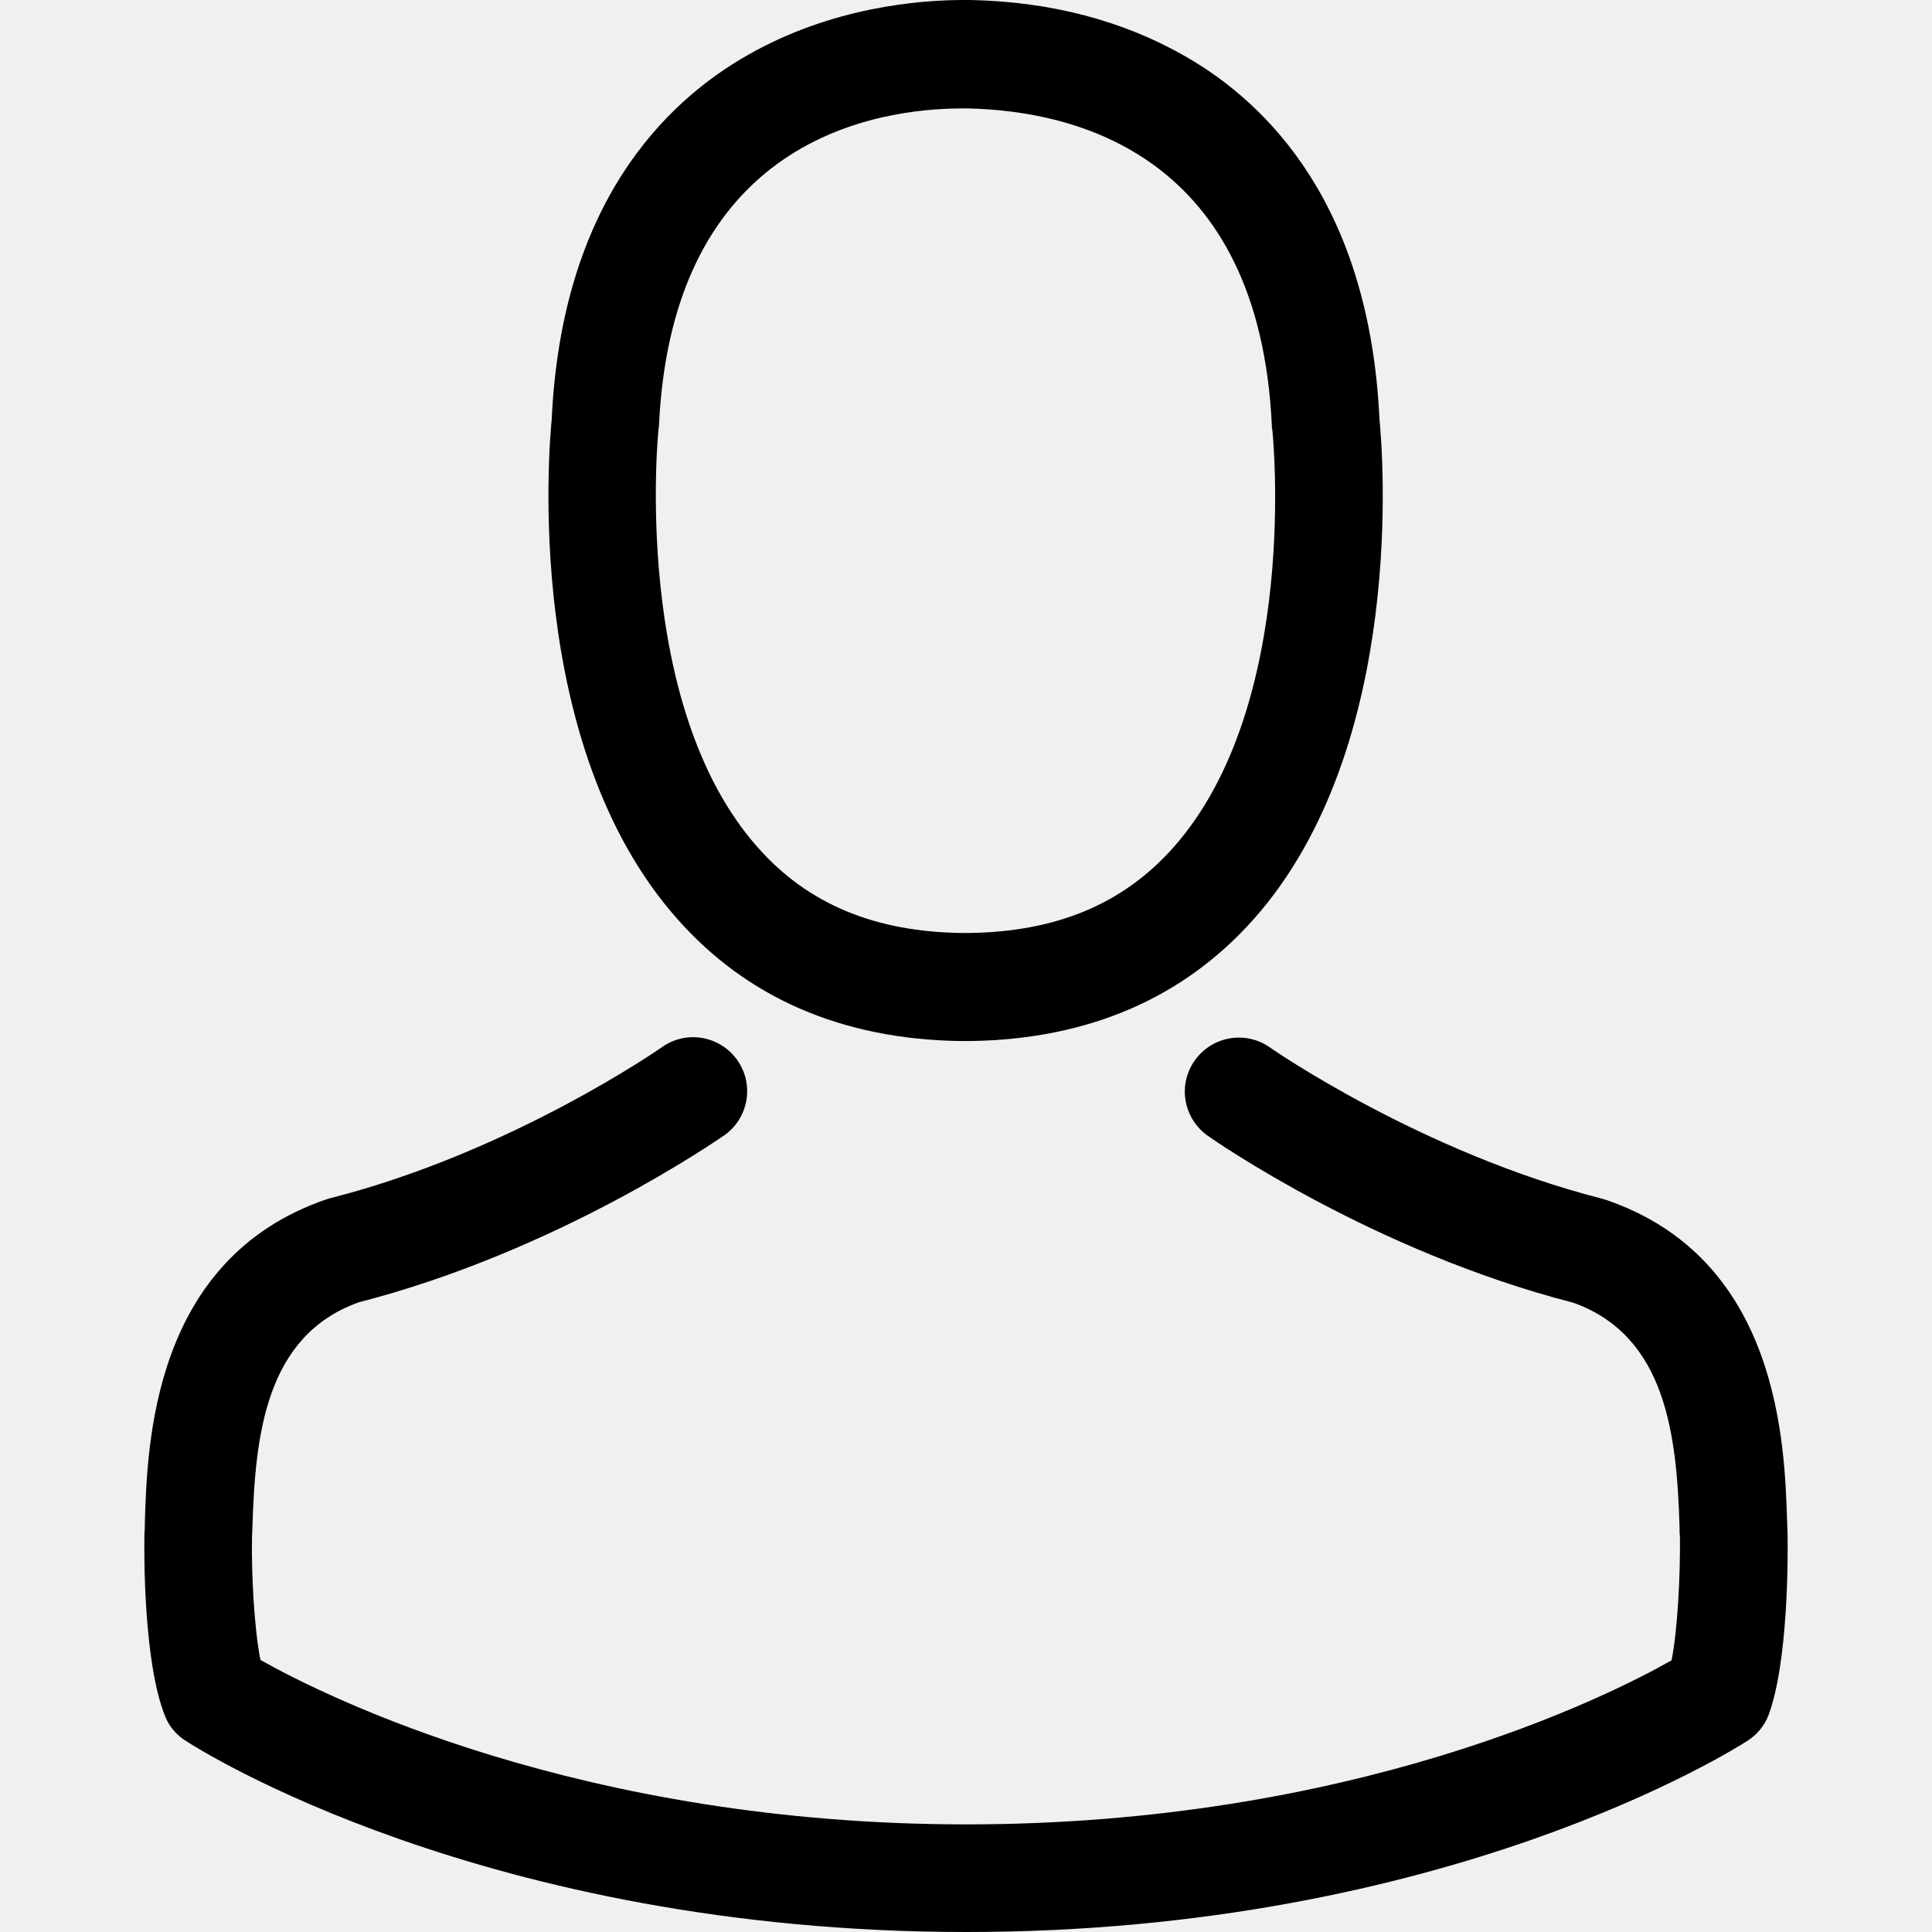
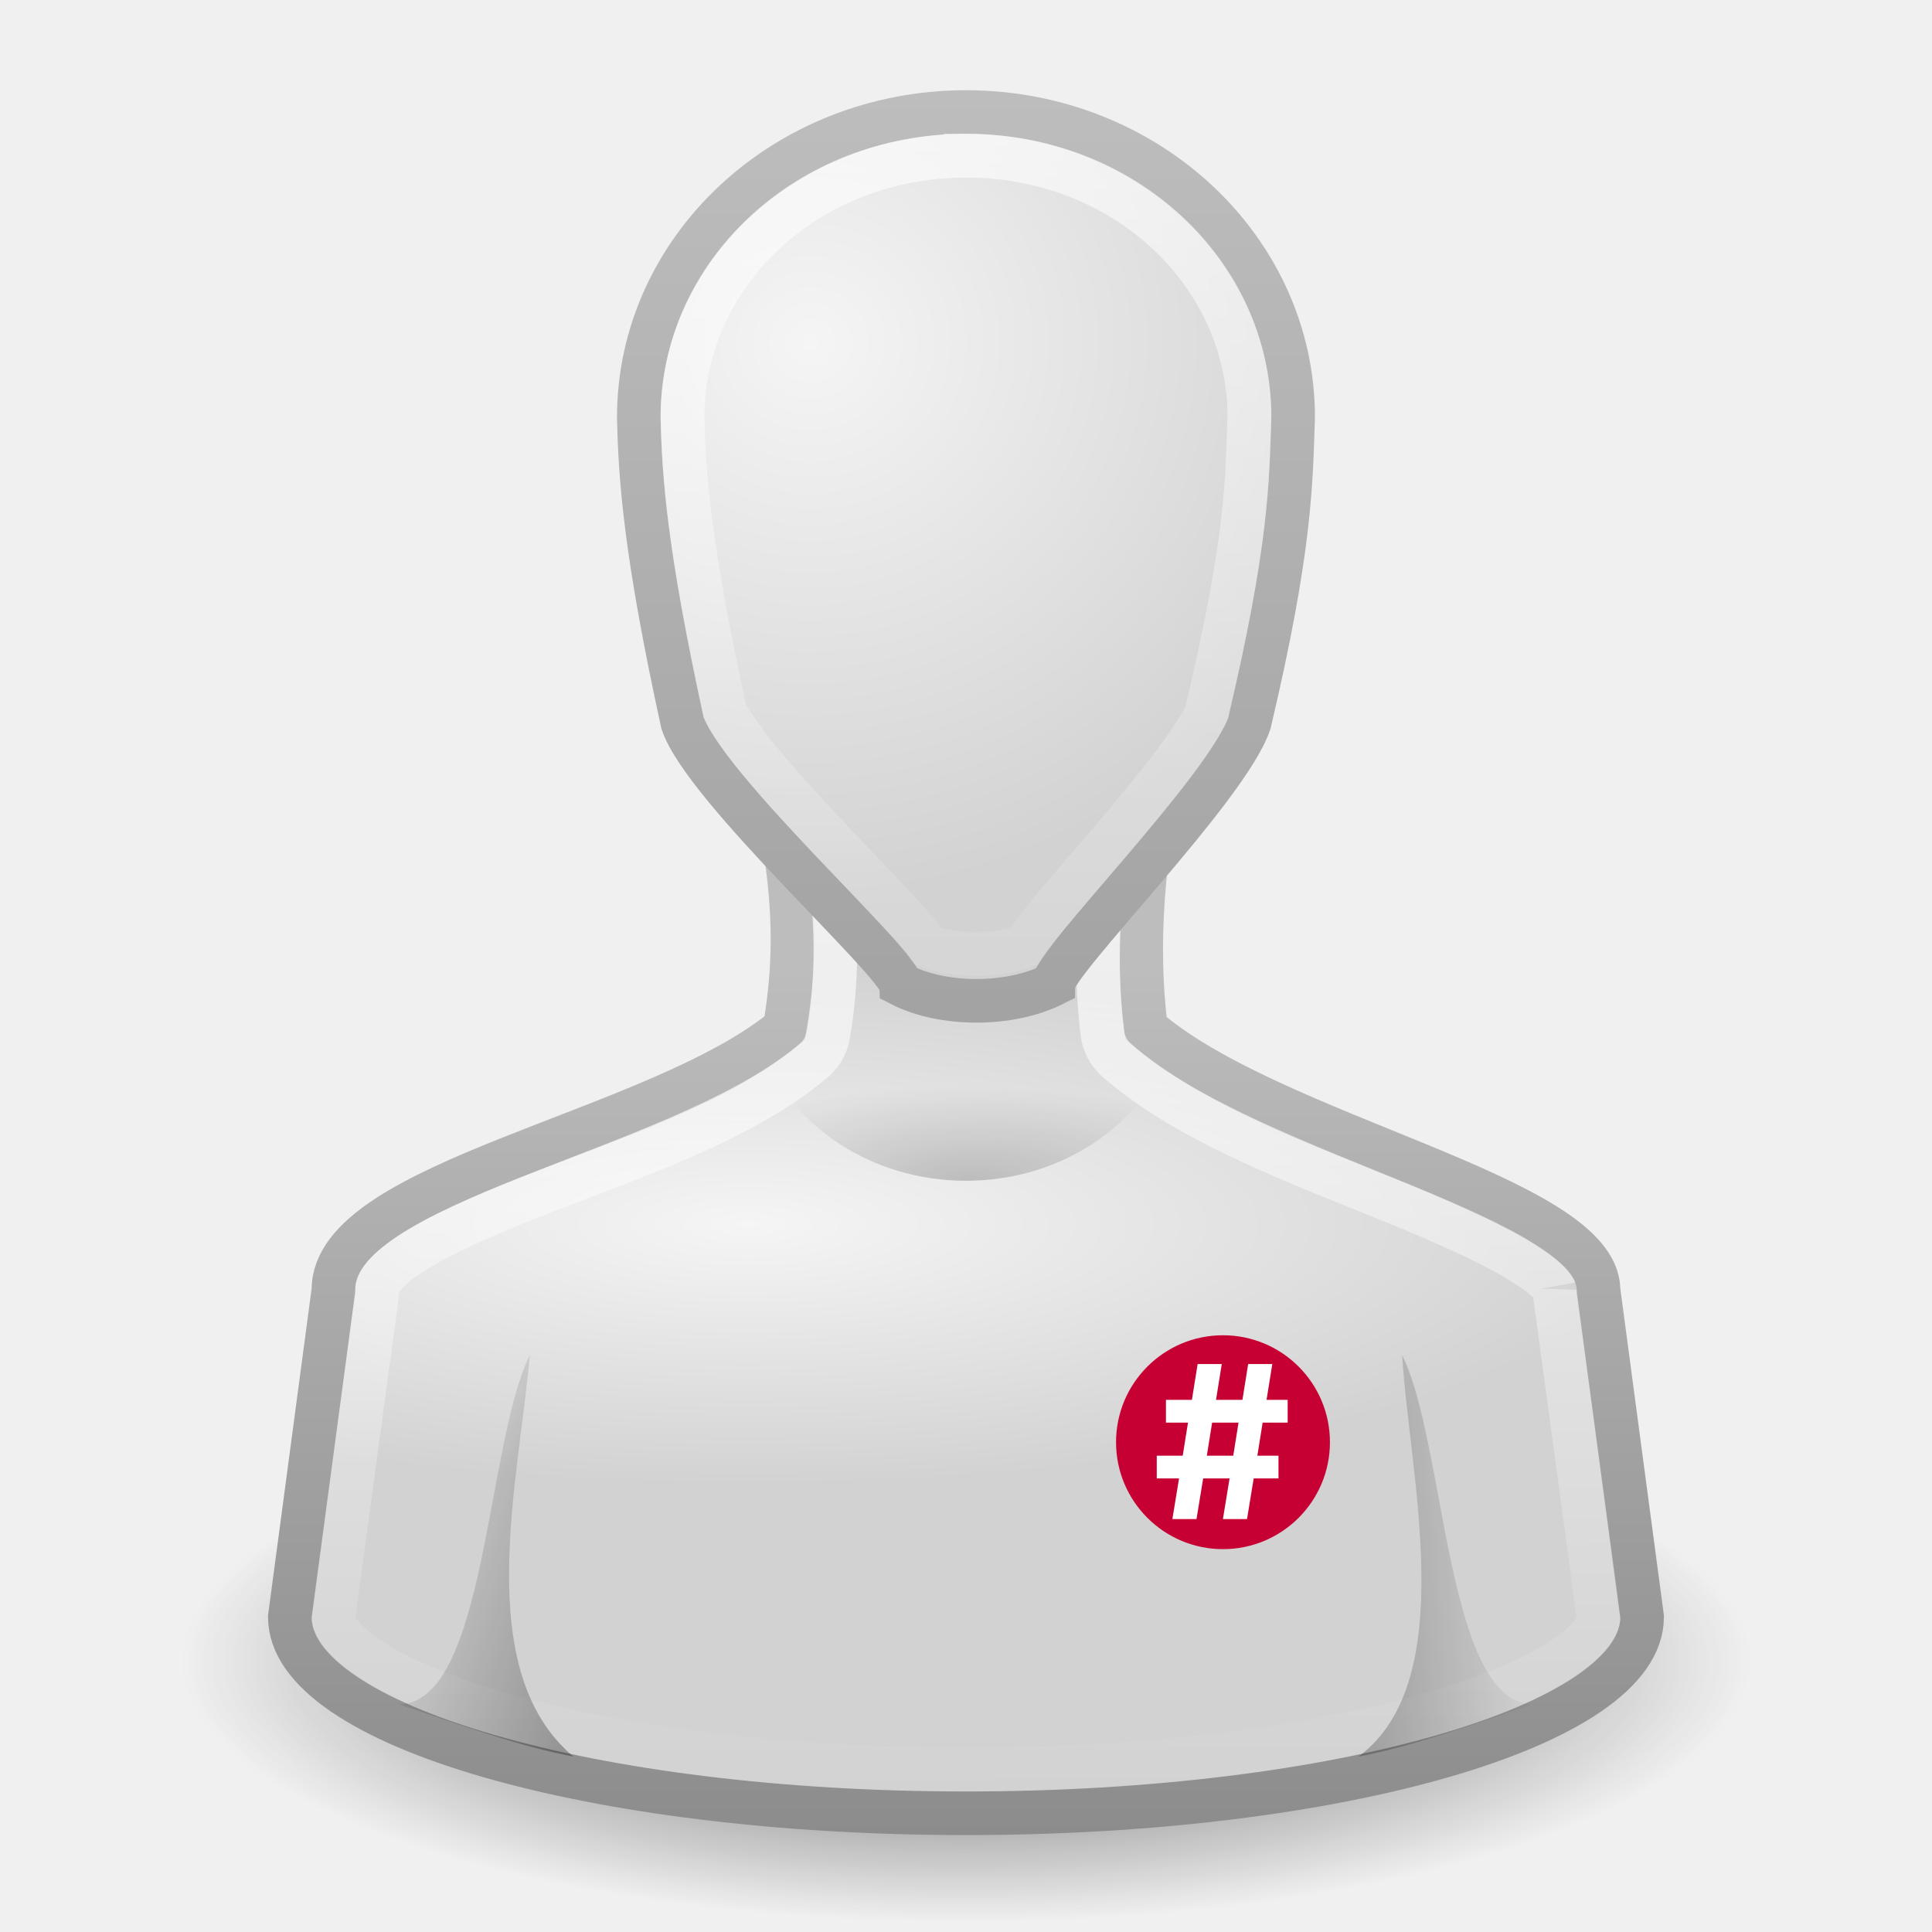
- <svg xmlns="http://www.w3.org/2000/svg" version="1.1" id="Capa_1" x="0px" y="0px" viewBox="0 0 482.9 482.9" style="enable-background:new 0 0 482.9 482.9;" xml:space="preserve">
-   <g>
-     <g>
-       <path d="M239.7,260.2c0.5,0,1,0,1.6,0c0.2,0,0.4,0,0.6,0c0.3,0,0.7,0,1,0c29.3-0.5,53-10.8,70.5-30.5    c38.5-43.4,32.1-117.8,31.4-124.9c-2.5-53.3-27.7-78.8-48.5-90.7C280.8,5.2,262.7,0.4,242.5,0h-0.7c-0.1,0-0.3,0-0.4,0h-0.6    c-11.1,0-32.9,1.8-53.8,13.7c-21,11.9-46.6,37.4-49.1,91.1c-0.7,7.1-7.1,81.5,31.4,124.9C186.7,249.4,210.4,259.7,239.7,260.2z     M164.6,107.3c0-0.3,0.1-0.6,0.1-0.8c3.3-71.7,54.2-79.4,76-79.4h0.4c0.2,0,0.5,0,0.8,0c27,0.6,72.9,11.6,76,79.4    c0,0.3,0,0.6,0.1,0.8c0.1,0.7,7.1,68.7-24.7,104.5c-12.6,14.2-29.4,21.2-51.5,21.4c-0.2,0-0.3,0-0.5,0l0,0c-0.2,0-0.3,0-0.5,0    c-22-0.2-38.9-7.2-51.4-21.4C157.7,176.2,164.5,107.9,164.6,107.3z" />
-       <path d="M446.8,383.6c0-0.1,0-0.2,0-0.3c0-0.8-0.1-1.6-0.1-2.5c-0.6-19.8-1.9-66.1-45.3-80.9c-0.3-0.1-0.7-0.2-1-0.3    c-45.1-11.5-82.6-37.5-83-37.8c-6.1-4.3-14.5-2.8-18.8,3.3c-4.3,6.1-2.8,14.5,3.3,18.8c1.7,1.2,41.5,28.9,91.3,41.7    c23.3,8.3,25.9,33.2,26.6,56c0,0.9,0,1.7,0.1,2.5c0.1,9-0.5,22.9-2.1,30.9c-16.2,9.2-79.7,41-176.3,41    c-96.2,0-160.1-31.9-176.4-41.1c-1.6-8-2.3-21.9-2.1-30.9c0-0.8,0.1-1.6,0.1-2.5c0.7-22.8,3.3-47.7,26.6-56    c49.8-12.8,89.6-40.6,91.3-41.7c6.1-4.3,7.6-12.7,3.3-18.8c-4.3-6.1-12.7-7.6-18.8-3.3c-0.4,0.3-37.7,26.3-83,37.8    c-0.4,0.1-0.7,0.2-1,0.3c-43.4,14.9-44.7,61.2-45.3,80.9c0,0.9,0,1.7-0.1,2.5c0,0.1,0,0.2,0,0.3c-0.1,5.2-0.2,31.9,5.1,45.3    c1,2.6,2.8,4.8,5.2,6.3c3,2,74.9,47.8,195.2,47.8s192.2-45.9,195.2-47.8c2.3-1.5,4.2-3.7,5.2-6.3    C447,415.5,446.9,388.8,446.8,383.6z" />
+ <svg xmlns="http://www.w3.org/2000/svg" xmlns:xlink="http://www.w3.org/1999/xlink" id="svg11300" viewBox="0 0 200 200" version="1.0">
+   <defs id="defs3">
+     <linearGradient id="linearGradient3785">
+       <stop id="stop3787" style="stop-color:#bdbdbd" offset="0" />
+       <stop id="stop3789" style="stop-color:#8c8c8c" offset="1" />
+     </linearGradient>
+     <linearGradient id="linearGradient6954">
+       <stop id="stop6960" style="stop-color:#f5f5f5" offset="0" />
+       <stop id="stop6962" style="stop-color:#d2d2d2" offset="1" />
+     </linearGradient>
+     <linearGradient id="linearGradient3341">
+       <stop id="stop3343" style="stop-color:#fff" offset="0" />
+       <stop id="stop3345" style="stop-color:#fff;stop-opacity:0" offset="1" />
+     </linearGradient>
+     <linearGradient id="linearGradient5060">
+       <stop id="stop5062" offset="0" />
+       <stop id="stop5064" style="stop-opacity:0" offset="1" />
+     </linearGradient>
+     <radialGradient id="radialGradient2876" xlink:href="#linearGradient5060" gradientUnits="userSpaceOnUse" cy="41.5" cx="32" gradientTransform="matrix(1 0 0 .35714 0 26.679)" r="21" />
+     <radialGradient id="radialGradient2878" xlink:href="#linearGradient6954" gradientUnits="userSpaceOnUse" cy="28.66" cx="25" gradientTransform="matrix(1.3125 0 0 .37327 -7.8125 20.302)" r="16" />
+     <linearGradient id="linearGradient2880" x1="30" xlink:href="#linearGradient3785" gradientUnits="userSpaceOnUse" x2="30" y1="25.085" y2="45" />
+     <linearGradient id="linearGradient2882" x1="24.787" xlink:href="#linearGradient3341" gradientUnits="userSpaceOnUse" x2="24.875" y1="53.869" y2="83.5" />
+     <radialGradient id="radialGradient2884" xlink:href="#linearGradient6954" gradientUnits="userSpaceOnUse" cy="12.313" cx="26.376" gradientTransform="matrix(1.6402 -.13258 .12811 1.5849 -18.396 -5.2274)" r="8" />
+     <linearGradient id="linearGradient2887" x1="30" xlink:href="#linearGradient3785" gradientUnits="userSpaceOnUse" x2="30" y1="5" y2="44.679" />
+     <linearGradient id="linearGradient2889" x1="22" xlink:href="#linearGradient5060" gradientUnits="userSpaceOnUse" x2="17" y1="39" y2="37.438" />
+     <linearGradient id="linearGradient2891" x1="38" xlink:href="#linearGradient5060" gradientUnits="userSpaceOnUse" x2="43" y1="39" y2="38.6" />
+     <radialGradient id="radialGradient2893" xlink:href="#linearGradient5060" gradientUnits="userSpaceOnUse" cy="33.188" cx="30" gradientTransform="matrix(1.528 -7.0647e-7 2.1309e-7 .46087 -15.839 14.705)" r="4.688" />
+     <linearGradient id="linearGradient2895" x1="30" xlink:href="#linearGradient3341" gradientUnits="userSpaceOnUse" x2="30" y1="3.041" y2="27.957" />
+   </defs>
+   <g id="g3912" transform="matrix(4.5157 0 0 4.5157 -35.474 -13.239)">
+     <path id="path3823" style="opacity:.7;fill:url(#radialGradient2876)" transform="matrix(.85714 0 0 .8 2.5714 7.8)" d="m53 41.5a21 7.5 0 1 1 -42 0 21 7.5 0 1 1 42 0z" />
+     <path id="path3766" style="stroke:url(#linearGradient2880);fill:url(#radialGradient2878)" d="m25.5 20.5c0.46 2.177 0.717 3.823 0.344 6-2.911 2.415-10.355 3.5-10.344 6l-1 7.5c0 2.485 6.94 4.5 15.5 4.5s15.5-2.015 15.5-4.5l-1-7.5c-0.012-2.14-7.5-3.5-10.375-6-0.246-2.02-0.05-3.98 0.375-6h-9z" />
+     <path id="path3894" style="stroke:url(#linearGradient2882);fill:none" transform="translate(4.125,-39.5)" d="m22.531 61c0.305 1.69 0.511 3.272 0.188 5.156a1.003 1.003 0 0 1 -0.375 0.625c-1.722 1.429-4.345 2.254-6.531 3.125-1.093 0.435-2.066 0.87-2.688 1.281-0.622 0.411-0.751 0.685-0.75 0.812a1.003 1.003 0 0 1 0 0.125l-1 7.375c0 0.003-0 0.028 0 0.031 0.005 0.158 0.15 0.473 0.781 0.906 0.644 0.442 1.694 0.893 3.031 1.281 2.675 0.776 6.487 1.281 10.689 1.281 4.202 0 8.014-0.505 10.688-1.281 1.337-0.388 2.387-0.839 3.031-1.281 0.631-0.433 0.776-0.748 0.781-0.906v-0.031l-1-7.375a1.003 1.003 0 0 1 0 -0.125c0 0.025 0.016 0.003-0.094-0.125-0.109-0.128-0.334-0.299-0.656-0.5-0.644-0.402-1.646-0.857-2.75-1.312-2.209-0.91-4.836-1.838-6.531-3.312a1.003 1.003 0 0 1 -0.344 -0.625c-0.212-1.743-0.057-3.441 0.219-5.125h-6.688z" />
+     <path id="path3764" style="stroke:url(#linearGradient2887);fill:url(#radialGradient2884)" d="m30 5.5c-4.142 0-7.5 3.134-7.5 7 0.032 1.431 0.155 3.13 1 7 0.5 1.5 4.96 5.5 5 6 0.97 0.5 2.5 0.5 3.5 0 0-0.5 4-4.5 4.5-6 0.951-4.022 0.949-5.5 1-7 0-3.866-3.358-7-7.5-7z" />
+     <path id="path3848" style="opacity:.3;fill:url(#linearGradient2889)" d="m21 43.2c-2.362-1.982-1.236-6.383-1-9.2-1 2-1 8-3 8 1.363 0.459 2.75 0.966 4 1.2z" />
+     <path id="path3850" style="opacity:.3;fill:url(#linearGradient2891)" d="m39 43.2c2.35-1.744 1.157-6.486 1-9.2 1 2 1 8 3 8-1.363 0.459-2.75 0.966-4 1.2z" />
+     <path id="path3833" style="opacity:.2;fill:url(#radialGradient2893)" d="m25.312 27c0.686 1.745 2.519 3 4.688 3s4.001-1.255 4.688-3h-9.375z" />
+     <path id="path3906" style="opacity:.7;stroke:url(#linearGradient2895);fill:none" transform="matrix(1.0045 0 0 1.0034 -.1356 -.051359)" d="m30 6.531c-3.614 0-6.45 2.679-6.469 5.938 0 0.006-0 0.025 0 0.031 0.032 1.374 0.156 2.981 0.969 6.719 0.041 0.097 0.335 0.583 0.781 1.125 0.461 0.559 1.04 1.194 1.625 1.812 0.585 0.619 1.177 1.232 1.625 1.719 0.224 0.243 0.405 0.458 0.562 0.656 0.014 0.018 0.018 0.045 0.031 0.062 0.58 0.228 1.59 0.23 2.219 0 0.14-0.204 0.3-0.443 0.5-0.688 0.4-0.49 0.911-1.068 1.438-1.688 0.527-0.62 1.079-1.282 1.5-1.844 0.4-0.534 0.658-0.977 0.719-1.125 0.003-0.014-0.003-0.017 0-0.031 0.923-3.909 0.918-5.212 0.969-6.719 0-0.011 0-0.021 0-0.031-0.019-3.259-2.855-5.938-6.469-5.938z" />
+   </g>
+   <g id="layer1" transform="matrix(.11071 0 0 .11071 80.655 94.786)">
+     <g id="g2985" transform="matrix(4.7619 0 0 4.7619 -1370.7 -2042.7)">
+       <path id="path3028-4-5-3" style="fill:#c60032" d="m218.09 397.84c0 12.779-10.002 23.138-22.34 23.138s-22.34-10.359-22.34-23.138 10.002-23.138 22.34-23.138 22.34 10.359 22.34 23.138z" transform="matrix(.94 0 0 .90759 191 171.29)" />
+       <g id="text3003-0-4-0" style="fill:#ffffff" transform="translate(52.138 -208.57)">
+         <path id="path3008" style="fill:#ffffff" d="m322.85 756.03h4.736l1.308-7.983h4.871v-4.465h-4.149l1.037-6.494h4.916v-4.465h-4.149l1.127-7.036h-4.736l-1.127 7.036h-5.186l1.127-7.036h-4.736l-1.127 7.036h-5.096v4.465h4.33l-1.037 6.494h-5.096v4.465h4.375l-1.308 7.983h4.736l1.308-7.983h5.186l-1.308 7.983m2.03-12.448h-5.186l1.037-6.494h5.186l-1.037 6.494" />
+       </g>
    </g>
  </g>
-   <g>
- </g>
-   <g>
- </g>
-   <g>
- </g>
-   <g>
- </g>
-   <g>
- </g>
-   <g>
- </g>
-   <g>
- </g>
-   <g>
- </g>
-   <g>
- </g>
-   <g>
- </g>
-   <g>
- </g>
-   <g>
- </g>
-   <g>
- </g>
-   <g>
- </g>
-   <g>
- </g>
</svg>
